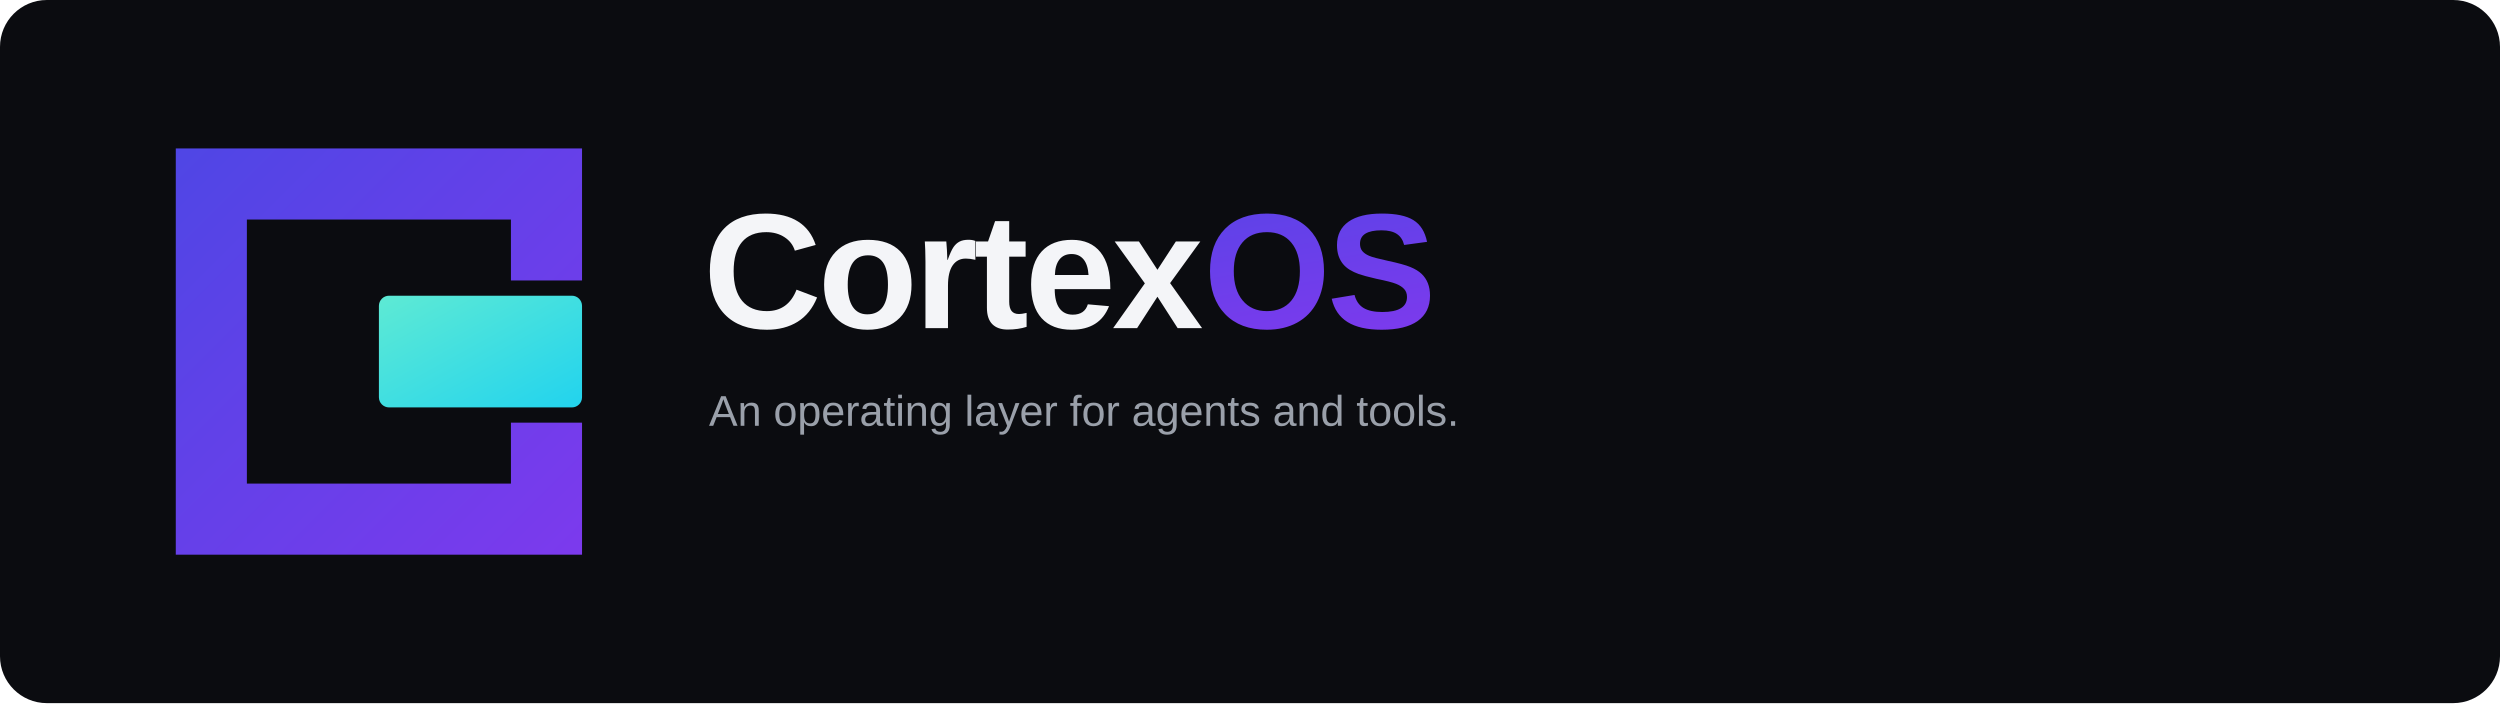
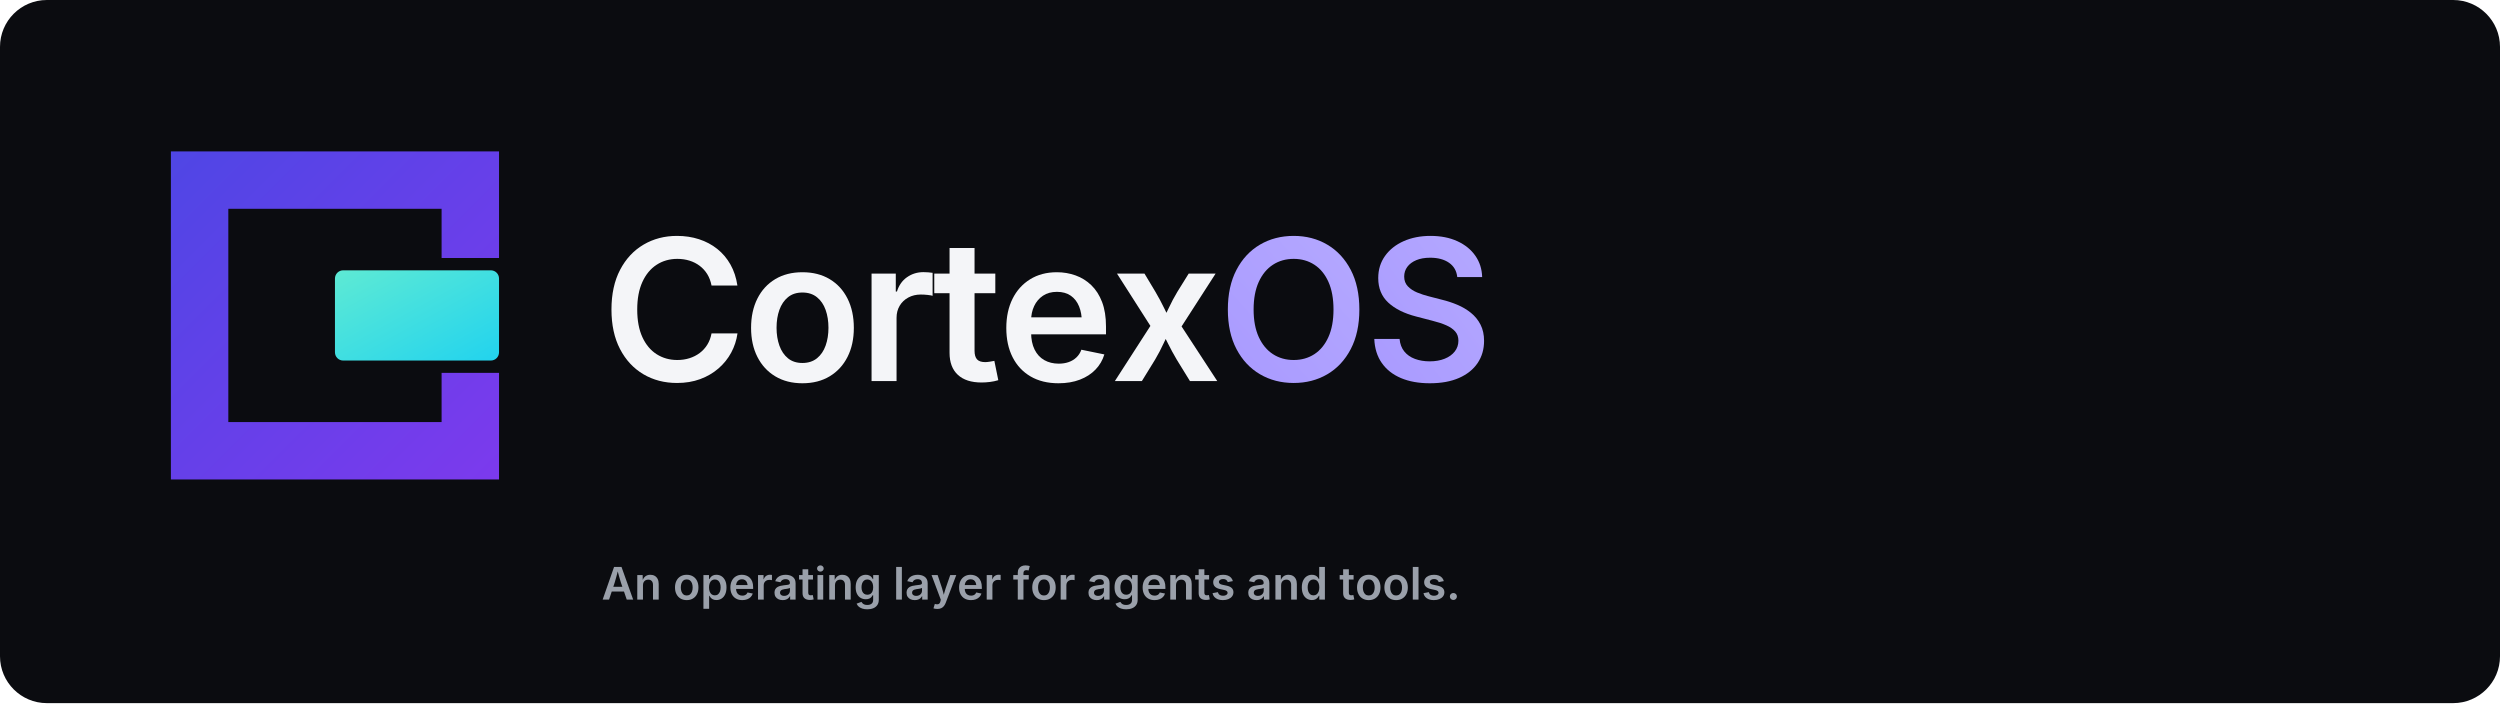
- <svg xmlns="http://www.w3.org/2000/svg" viewBox="0 0 1280 360" width="1280" height="360" role="img" aria-labelledby="title">
+ <svg xmlns="http://www.w3.org/2000/svg" viewBox="0 0 1280 360" width="1280" height="360" role="img" aria-labelledby="hero-title hero-desc">
  <defs>
-     <linearGradient id="frame" x1="0" y1="0" x2="1" y2="1">
-       <stop offset="0" stop-color="#4F46E5" />
-       <stop offset="1" stop-color="#7C3AED" />
-     </linearGradient>
-     <linearGradient id="breakout" x1="0" y1="0" x2="1" y2="1">
-       <stop offset="0" stop-color="#5EEAD4" />
-       <stop offset="1" stop-color="#22D3EE" />
-     </linearGradient>
+     <clipPath id="hero-clip">
+       <rect width="1280" height="360" rx="24" />
+     </clipPath>
  </defs>
-   <rect width="1280" height="360" rx="24" fill="#0B0C10" />
-   <g transform="translate(64,50) scale(1.3)">
-     <path fill-rule="evenodd" fill="url(#frame)" d="M20 20 H180 V72 H152 V48 H48 V152 H152 V128 H180 V180 H20 Z" />
-     <rect x="100" y="78" width="80" height="44" rx="4" fill="url(#breakout)" />
+   <g clip-path="url(#hero-clip)">
+     <rect width="1280" height="360" fill="#0B0C10" />
+     <g transform="translate(56 46) scale(1.05)">
+       <defs>
+         <linearGradient id="lockup-dark-wordmark" x1="0" y1="0" x2="1" y2="1">
+           <stop offset="0" stop-color="#A99AFF" />
+           <stop offset="1" stop-color="#B4A8FF" />
+         </linearGradient>
+       </defs>
+       <g transform="translate(10 10)">
+         <defs>
+           <linearGradient id="lockup-dark-frame" x1="0" y1="0" x2="1" y2="1">
+             <stop offset="0" stop-color="#4F46E5" />
+             <stop offset="1" stop-color="#7C3AED" />
+           </linearGradient>
+           <linearGradient id="lockup-dark-breakout" x1="0" y1="0" x2="1" y2="1">
+             <stop offset="0" stop-color="#5EEAD4" />
+             <stop offset="1" stop-color="#22D3EE" />
+           </linearGradient>
+         </defs>
+         <path fill-rule="evenodd" fill="url(#lockup-dark-frame)" d="M20 20 H180 V72 H152 V48 H48 V152 H152 V128 H180 V180 H20 Z" />
+         <rect x="100" y="78" width="80" height="44" rx="4" fill="url(#lockup-dark-breakout)" />
+       </g>
+       <path d="M785 -20Q589 -20 435.0 71.0Q281 162 192.0 333.0Q103 504 103 744Q103 985 192.5 1156.5Q282 1328 436.5 1419.0Q591 1510 785 1510Q907 1510 1013.5 1475.5Q1120 1441 1203.5 1374.5Q1287 1308 1341.0 1212.0Q1395 1116 1413 994H1144Q1131 1061 1099.5 1112.0Q1068 1163 1021.0 1198.5Q974 1234 915.0 1252.5Q856 1271 789 1271Q667 1271 572.5 1209.5Q478 1148 424.5 1030.5Q371 913 371 744Q371 573 425.0 456.0Q479 339 573.5 279.0Q668 219 788 219Q855 219 914.0 237.5Q973 256 1020.5 291.5Q1068 327 1100.0 378.5Q1132 430 1144 496H1414Q1399 389 1348.5 295.5Q1298 202 1216.0 131.0Q1134 60 1025.5 20.0Q917 -20 785 -20Z" fill="#F4F5F8" transform="translate(240 142) scale(0.046875 -0.046875)" />
+       <path d="M623 -23Q460 -23 340.0 49.5Q220 122 154.5 251.5Q89 381 89 553Q89 727 154.5 857.5Q220 988 340.0 1060.0Q460 1132 623 1132Q787 1132 907.0 1060.0Q1027 988 1092.5 857.5Q1158 727 1158 553Q1158 381 1092.5 251.5Q1027 122 907.0 49.5Q787 -23 623 -23ZM623 188Q714 188 774.5 237.0Q835 286 864.5 369.0Q894 452 894 554Q894 657 864.5 740.0Q835 823 774.5 872.0Q714 921 623 921Q532 921 472.5 872.0Q413 823 383.5 740.5Q354 658 354 554Q354 452 383.5 369.0Q413 286 472.5 237.0Q532 188 623 188Z" fill="#F4F5F8" transform="translate(308.7344 142) scale(0.046875 -0.046875)" />
+       <path d="M138 0V1118H390V931H402Q432 1028 507.0 1080.5Q582 1133 678 1133Q700 1133 727.0 1131.0Q754 1129 773 1126V887Q757 892 721.0 896.0Q685 900 650 900Q578 900 520.5 869.0Q463 838 430.5 783.5Q398 729 398 658V0Z" fill="#F4F5F8" transform="translate(365.1875 142) scale(0.046875 -0.046875)" />
+       <path d="M655 1118V914H20V1118ZM179 1384H439V315Q439 254 465.0 225.5Q491 197 550 197Q568 197 597.5 201.5Q627 206 645 210L686 9Q643 -4 598.0 -9.5Q553 -15 512 -15Q351 -15 265.0 65.0Q179 145 179 293Z" fill="#F4F5F8" transform="translate(401.2969 142) scale(0.046875 -0.046875)" />
+       <path d="M632 -23Q463 -23 341.5 48.0Q220 119 154.5 248.0Q89 377 89 552Q89 725 153.5 855.0Q218 985 336.5 1058.5Q455 1132 615 1132Q717 1132 809.5 1099.0Q902 1066 973.5 997.0Q1045 928 1085.5 821.5Q1126 715 1126 568V486H212V663H997L875 611Q875 705 846.0 776.5Q817 848 759.5 888.0Q702 928 616 928Q530 928 470.0 887.5Q410 847 378.5 779.5Q347 712 347 629V507Q347 401 383.0 328.0Q419 255 484.0 218.0Q549 181 635 181Q692 181 738.5 197.5Q785 214 819.0 246.5Q853 279 870 326L1109 277Q1082 187 1017.0 119.5Q952 52 854.5 14.5Q757 -23 632 -23Z" fill="#F4F5F8" transform="translate(433.1875 142) scale(0.046875 -0.046875)" />
+       <path d="M50 0 485 675 484 473 72 1118H358L472 928Q522 843 561.0 762.0Q600 681 640 605H532Q574 680 611.5 761.5Q649 843 700 928L818 1118H1098L680 469V666L1115 0H831L693 224Q643 309 603.5 389.0Q564 469 524 542H632Q592 469 555.5 389.0Q519 309 469 224L331 0Z" fill="#F4F5F8" transform="translate(487.9531 142) scale(0.046875 -0.046875)" />
+       <path d="M788 -20Q592 -20 437.0 71.0Q282 162 192.5 333.0Q103 504 103 744Q103 985 192.5 1156.5Q282 1328 437.0 1419.0Q592 1510 788 1510Q983 1510 1137.5 1419.0Q1292 1328 1381.5 1156.5Q1471 985 1471 744Q1471 504 1381.5 332.5Q1292 161 1137.5 70.5Q983 -20 788 -20ZM788 219Q909 219 1002.5 279.5Q1096 340 1149.0 457.5Q1202 575 1202 744Q1202 915 1149.0 1032.5Q1096 1150 1002.5 1210.5Q909 1271 788 1271Q666 1271 572.0 1210.0Q478 1149 424.5 1031.5Q371 914 371 744Q371 575 424.5 458.0Q478 341 572.0 280.0Q666 219 788 219Z" fill="url(#lockup-dark-wordmark)" transform="translate(540.5625 142) scale(0.046875 -0.046875)" />
+       <path d="M673 -23Q500 -23 372.5 31.0Q245 85 173.0 188.0Q101 291 95 438H358Q365 360 407.0 308.0Q449 256 518.0 230.5Q587 205 671 205Q759 205 826.5 232.0Q894 259 932.0 307.5Q970 356 970 420Q970 478 936.5 516.0Q903 554 842.5 580.5Q782 607 701 627L532 671Q345 719 240.5 816.0Q136 913 136 1071Q136 1203 207.0 1302.0Q278 1401 401.0 1455.5Q524 1510 680 1510Q839 1510 959.0 1455.0Q1079 1400 1146.5 1303.0Q1214 1206 1217 1082H958Q948 1178 872.5 1230.5Q797 1283 676 1283Q592 1283 531.5 1257.5Q471 1232 438.5 1188.0Q406 1144 406 1087Q406 1025 444.5 985.0Q483 945 541.5 921.0Q600 897 660 882L799 846Q882 826 960.0 793.0Q1038 760 1100.5 709.5Q1163 659 1200.0 587.0Q1237 515 1237 418Q1237 287 1170.0 187.5Q1103 88 977.0 32.5Q851 -23 673 -23Z" fill="url(#lockup-dark-wordmark)" transform="translate(612.3438 142) scale(0.046875 -0.046875)" />
+     </g>
+     <path d="M50 0 570 1490H909L1441 0H1148L883 774Q844 894 802.0 1045.5Q760 1197 709 1390H765Q715 1195 674.5 1042.5Q634 890 598 774L342 0ZM353 369V584H1138V369Z" fill="#9AA0AA" transform="translate(308 307.0) scale(0.01123047 -0.01123047)" />
+     <path d="M398 655V0H138V1118H384L388 842H367Q414 987 505.0 1059.5Q596 1132 733 1132Q848 1132 934.0 1083.0Q1020 1034 1067.5 940.0Q1115 846 1115 711V0H855V671Q855 783 797.0 847.0Q739 911 637 911Q568 911 514.0 881.0Q460 851 429.0 793.5Q398 736 398 655Z" fill="#9AA0AA" transform="translate(324.7334 307.0) scale(0.01123047 -0.01123047)" />
+     <path d="M623 -23Q460 -23 340.0 49.5Q220 122 154.5 251.5Q89 381 89 553Q89 727 154.5 857.5Q220 988 340.0 1060.0Q460 1132 623 1132Q787 1132 907.0 1060.0Q1027 988 1092.5 857.5Q1158 727 1158 553Q1158 381 1092.5 251.5Q1027 122 907.0 49.5Q787 -23 623 -23ZM623 188Q714 188 774.5 237.0Q835 286 864.5 369.0Q894 452 894 554Q894 657 864.5 740.0Q835 823 774.5 872.0Q714 921 623 921Q532 921 472.5 872.0Q413 823 383.5 740.5Q354 658 354 554Q354 452 383.5 369.0Q413 286 472.5 237.0Q532 188 623 188Z" fill="#9AA0AA" transform="translate(344.6001 307.0) scale(0.01123047 -0.01123047)" />
+     <path d="M138 -418V1118H392V933H409Q429 973 466.0 1019.0Q503 1065 566.5 1098.5Q630 1132 729 1132Q859 1132 963.0 1066.0Q1067 1000 1128.5 871.5Q1190 743 1190 557Q1190 373 1130.0 244.0Q1070 115 965.5 47.5Q861 -20 728 -20Q633 -20 569.0 12.5Q505 45 467.0 91.0Q429 137 409 177H398V-418ZM658 194Q745 194 804.0 241.5Q863 289 893.0 371.5Q923 454 923 558Q923 662 893.5 743.5Q864 825 805.0 871.5Q746 918 658 918Q572 918 513.0 873.0Q454 828 423.5 747.5Q393 667 393 558Q393 449 423.5 367.0Q454 285 513.5 239.5Q573 194 658 194Z" fill="#9AA0AA" transform="translate(358.6045 307.0) scale(0.01123047 -0.01123047)" />
+     <path d="M632 -23Q463 -23 341.5 48.0Q220 119 154.5 248.0Q89 377 89 552Q89 725 153.5 855.0Q218 985 336.5 1058.5Q455 1132 615 1132Q717 1132 809.5 1099.0Q902 1066 973.5 997.0Q1045 928 1085.5 821.5Q1126 715 1126 568V486H212V663H997L875 611Q875 705 846.0 776.5Q817 848 759.5 888.0Q702 928 616 928Q530 928 470.0 887.5Q410 847 378.5 779.5Q347 712 347 629V507Q347 401 383.0 328.0Q419 255 484.0 218.0Q549 181 635 181Q692 181 738.5 197.5Q785 214 819.0 246.5Q853 279 870 326L1109 277Q1082 187 1017.0 119.5Q952 52 854.5 14.5Q757 -23 632 -23Z" fill="#9AA0AA" transform="translate(372.957 307.0) scale(0.01123047 -0.01123047)" />
+     <path d="M138 0V1118H390V931H402Q432 1028 507.0 1080.5Q582 1133 678 1133Q700 1133 727.0 1131.0Q754 1129 773 1126V887Q757 892 721.0 896.0Q685 900 650 900Q578 900 520.5 869.0Q463 838 430.5 783.5Q398 729 398 658V0Z" fill="#9AA0AA" transform="translate(386.5571 307.0) scale(0.01123047 -0.01123047)" />
+     <path d="M450 -23Q344 -23 259.0 15.5Q174 54 125.0 129.0Q76 204 76 314Q76 409 111.5 471.0Q147 533 207.5 570.0Q268 607 344.0 626.0Q420 645 502 653Q599 664 660.0 672.0Q721 680 749.5 698.0Q778 716 778 754V759Q778 814 756.0 852.5Q734 891 690.5 911.5Q647 932 583 932Q518 932 470.5 912.0Q423 892 393.0 860.0Q363 828 349 791L108 840Q141 939 210.0 1003.5Q279 1068 374.5 1100.0Q470 1132 582 1132Q661 1132 741.5 1113.5Q822 1095 889.0 1051.0Q956 1007 997.0 933.0Q1038 859 1038 747V0H789V154H779Q754 107 710.5 66.5Q667 26 602.5 1.5Q538 -23 450 -23ZM517 170Q598 170 656.5 202.0Q715 234 747.5 286.5Q780 339 780 401V533Q767 523 736.5 514.0Q706 505 668.5 498.0Q631 491 594.5 486.0Q558 481 533 478Q475 470 428.0 452.0Q381 434 354.5 401.5Q328 369 328 317Q328 269 352.5 236.5Q377 204 419.5 187.0Q462 170 517 170Z" fill="#9AA0AA" transform="translate(395.6875 307.0) scale(0.01123047 -0.01123047)" />
+     <path d="M655 1118V914H20V1118ZM179 1384H439V315Q439 254 465.0 225.5Q491 197 550 197Q568 197 597.5 201.5Q627 206 645 210L686 9Q643 -4 598.0 -9.5Q553 -15 512 -15Q351 -15 265.0 65.0Q179 145 179 293Z" fill="#9AA0AA" transform="translate(408.8945 307.0) scale(0.01123047 -0.01123047)" />
+     <path d="M138 0V1118H398V0ZM268 1276Q206 1276 161.5 1318.0Q117 1360 117 1418Q117 1478 161.5 1519.5Q206 1561 268 1561Q331 1561 375.5 1519.5Q420 1478 420 1419Q420 1360 375.5 1318.0Q331 1276 268 1276Z" fill="#9AA0AA" transform="translate(417.0142 307.0) scale(0.01123047 -0.01123047)" />
+     <path d="M398 655V0H138V1118H384L388 842H367Q414 987 505.0 1059.5Q596 1132 733 1132Q848 1132 934.0 1083.0Q1020 1034 1067.5 940.0Q1115 846 1115 711V0H855V671Q855 783 797.0 847.0Q739 911 637 911Q568 911 514.0 881.0Q460 851 429.0 793.5Q398 736 398 655Z" fill="#9AA0AA" transform="translate(423.0337 307.0) scale(0.01123047 -0.01123047)" />
+     <path d="M620 -442Q486 -442 386.5 -408.0Q287 -374 223.5 -315.5Q160 -257 132 -183L352 -104Q370 -135 401.5 -168.0Q433 -201 485.5 -222.5Q538 -244 619 -244Q740 -244 813.0 -187.5Q886 -131 886 -11V200H864Q845 160 808.0 117.5Q771 75 708.5 46.0Q646 17 549 17Q421 17 316.5 77.5Q212 138 150.5 259.0Q89 380 89 562Q89 746 151.0 873.0Q213 1000 317.5 1066.0Q422 1132 551 1132Q650 1132 714.0 1099.0Q778 1066 816.0 1019.5Q854 973 874 933H888V1118H1143V-3Q1143 -152 1075.0 -249.5Q1007 -347 889.0 -394.5Q771 -442 620 -442ZM622 222Q707 222 766.0 262.5Q825 303 856.0 380.0Q887 457 887 564Q887 670 856.5 749.5Q826 829 767.0 873.5Q708 918 622 918Q534 918 474.5 871.5Q415 825 385.0 745.5Q355 666 355 564Q355 461 385.5 384.0Q416 307 475.5 264.5Q535 222 622 222Z" fill="#9AA0AA" transform="translate(437.1055 307.0) scale(0.01123047 -0.01123047)" />
+     <path d="M398 1490V0H138V1490Z" fill="#9AA0AA" transform="translate(457.2866 307.0) scale(0.01123047 -0.01123047)" />
+     <path d="M450 -23Q344 -23 259.0 15.5Q174 54 125.0 129.0Q76 204 76 314Q76 409 111.5 471.0Q147 533 207.5 570.0Q268 607 344.0 626.0Q420 645 502 653Q599 664 660.0 672.0Q721 680 749.5 698.0Q778 716 778 754V759Q778 814 756.0 852.5Q734 891 690.5 911.5Q647 932 583 932Q518 932 470.5 912.0Q423 892 393.0 860.0Q363 828 349 791L108 840Q141 939 210.0 1003.5Q279 1068 374.5 1100.0Q470 1132 582 1132Q661 1132 741.5 1113.5Q822 1095 889.0 1051.0Q956 1007 997.0 933.0Q1038 859 1038 747V0H789V154H779Q754 107 710.5 66.5Q667 26 602.5 1.5Q538 -23 450 -23ZM517 170Q598 170 656.5 202.0Q715 234 747.5 286.5Q780 339 780 401V533Q767 523 736.5 514.0Q706 505 668.5 498.0Q631 491 594.5 486.0Q558 481 533 478Q475 470 428.0 452.0Q381 434 354.5 401.5Q328 369 328 317Q328 269 352.5 236.5Q377 204 419.5 187.0Q462 170 517 170Z" fill="#9AA0AA" transform="translate(463.3062 307.0) scale(0.01123047 -0.01123047)" />
+     <path d="M127 -399 188 -196 219 -204Q278 -219 324.0 -212.5Q370 -206 401.0 -172.5Q432 -139 445 -75L461 -4L39 1118H317L521 510Q557 402 580.0 295.0Q603 188 631 76H563Q590 188 617.0 295.5Q644 403 680 510L891 1118H1166L686 -144Q652 -233 601.0 -296.5Q550 -360 476.0 -393.0Q402 -426 301 -426Q246 -426 199.5 -418.0Q153 -410 127 -399Z" fill="#9AA0AA" transform="translate(476.5132 307.0) scale(0.01123047 -0.01123047)" />
+     <path d="M632 -23Q463 -23 341.5 48.0Q220 119 154.5 248.0Q89 377 89 552Q89 725 153.5 855.0Q218 985 336.5 1058.5Q455 1132 615 1132Q717 1132 809.5 1099.0Q902 1066 973.5 997.0Q1045 928 1085.5 821.5Q1126 715 1126 568V486H212V663H997L875 611Q875 705 846.0 776.5Q817 848 759.5 888.0Q702 928 616 928Q530 928 470.0 887.5Q410 847 378.5 779.5Q347 712 347 629V507Q347 401 383.0 328.0Q419 255 484.0 218.0Q549 181 635 181Q692 181 738.5 197.5Q785 214 819.0 246.5Q853 279 870 326L1109 277Q1082 187 1017.0 119.5Q952 52 854.5 14.5Q757 -23 632 -23Z" fill="#9AA0AA" transform="translate(490.0459 307.0) scale(0.01123047 -0.01123047)" />
+     <path d="M138 0V1118H390V931H402Q432 1028 507.0 1080.5Q582 1133 678 1133Q700 1133 727.0 1131.0Q754 1129 773 1126V887Q757 892 721.0 896.0Q685 900 650 900Q578 900 520.5 869.0Q463 838 430.5 783.5Q398 729 398 658V0Z" fill="#9AA0AA" transform="translate(503.646 307.0) scale(0.01123047 -0.01123047)" />
+     <path d="M726 1118V914H20V1118ZM225 0V1225Q225 1337 271.5 1411.0Q318 1485 397.5 1522.5Q477 1560 572 1560Q641 1560 694.0 1549.0Q747 1538 772 1529L719 1327Q702 1332 677.5 1337.5Q653 1343 620 1343Q547 1343 515.5 1307.0Q484 1271 484 1205V0Z" fill="#9AA0AA" transform="translate(518.5713 307.0) scale(0.01123047 -0.01123047)" />
+     <path d="M623 -23Q460 -23 340.0 49.5Q220 122 154.5 251.5Q89 381 89 553Q89 727 154.5 857.5Q220 988 340.0 1060.0Q460 1132 623 1132Q787 1132 907.0 1060.0Q1027 988 1092.5 857.5Q1158 727 1158 553Q1158 381 1092.5 251.5Q1027 122 907.0 49.5Q787 -23 623 -23ZM623 188Q714 188 774.5 237.0Q835 286 864.5 369.0Q894 452 894 554Q894 657 864.5 740.0Q835 823 774.5 872.0Q714 921 623 921Q532 921 472.5 872.0Q413 823 383.5 740.5Q354 658 354 554Q354 452 383.5 369.0Q413 286 472.5 237.0Q532 188 623 188Z" fill="#9AA0AA" transform="translate(527.5107 307.0) scale(0.01123047 -0.01123047)" />
+     <path d="M138 0V1118H390V931H402Q432 1028 507.0 1080.5Q582 1133 678 1133Q700 1133 727.0 1131.0Q754 1129 773 1126V887Q757 892 721.0 896.0Q685 900 650 900Q578 900 520.5 869.0Q463 838 430.5 783.5Q398 729 398 658V0Z" fill="#9AA0AA" transform="translate(541.5151 307.0) scale(0.01123047 -0.01123047)" />
+     <path d="M450 -23Q344 -23 259.0 15.5Q174 54 125.0 129.0Q76 204 76 314Q76 409 111.5 471.0Q147 533 207.5 570.0Q268 607 344.0 626.0Q420 645 502 653Q599 664 660.0 672.0Q721 680 749.5 698.0Q778 716 778 754V759Q778 814 756.0 852.5Q734 891 690.5 911.5Q647 932 583 932Q518 932 470.5 912.0Q423 892 393.0 860.0Q363 828 349 791L108 840Q141 939 210.0 1003.5Q279 1068 374.5 1100.0Q470 1132 582 1132Q661 1132 741.5 1113.5Q822 1095 889.0 1051.0Q956 1007 997.0 933.0Q1038 859 1038 747V0H789V154H779Q754 107 710.5 66.5Q667 26 602.5 1.5Q538 -23 450 -23ZM517 170Q598 170 656.5 202.0Q715 234 747.5 286.5Q780 339 780 401V533Q767 523 736.5 514.0Q706 505 668.5 498.0Q631 491 594.5 486.0Q558 481 533 478Q475 470 428.0 452.0Q381 434 354.5 401.5Q328 369 328 317Q328 269 352.5 236.5Q377 204 419.5 187.0Q462 170 517 170Z" fill="#9AA0AA" transform="translate(556.4404 307.0) scale(0.01123047 -0.01123047)" />
+     <path d="M620 -442Q486 -442 386.5 -408.0Q287 -374 223.5 -315.5Q160 -257 132 -183L352 -104Q370 -135 401.5 -168.0Q433 -201 485.5 -222.5Q538 -244 619 -244Q740 -244 813.0 -187.5Q886 -131 886 -11V200H864Q845 160 808.0 117.5Q771 75 708.5 46.0Q646 17 549 17Q421 17 316.5 77.5Q212 138 150.5 259.0Q89 380 89 562Q89 746 151.0 873.0Q213 1000 317.5 1066.0Q422 1132 551 1132Q650 1132 714.0 1099.0Q778 1066 816.0 1019.5Q854 973 874 933H888V1118H1143V-3Q1143 -152 1075.0 -249.5Q1007 -347 889.0 -394.5Q771 -442 620 -442ZM622 222Q707 222 766.0 262.5Q825 303 856.0 380.0Q887 457 887 564Q887 670 856.5 749.5Q826 829 767.0 873.5Q708 918 622 918Q534 918 474.5 871.5Q415 825 385.0 745.5Q355 666 355 564Q355 461 385.5 384.0Q416 307 475.5 264.5Q535 222 622 222Z" fill="#9AA0AA" transform="translate(569.6475 307.0) scale(0.01123047 -0.01123047)" />
+     <path d="M632 -23Q463 -23 341.5 48.0Q220 119 154.5 248.0Q89 377 89 552Q89 725 153.5 855.0Q218 985 336.5 1058.5Q455 1132 615 1132Q717 1132 809.5 1099.0Q902 1066 973.5 997.0Q1045 928 1085.5 821.5Q1126 715 1126 568V486H212V663H997L875 611Q875 705 846.0 776.5Q817 848 759.5 888.0Q702 928 616 928Q530 928 470.0 887.5Q410 847 378.5 779.5Q347 712 347 629V507Q347 401 383.0 328.0Q419 255 484.0 218.0Q549 181 635 181Q692 181 738.5 197.5Q785 214 819.0 246.5Q853 279 870 326L1109 277Q1082 187 1017.0 119.5Q952 52 854.5 14.5Q757 -23 632 -23Z" fill="#9AA0AA" transform="translate(584.0337 307.0) scale(0.01123047 -0.01123047)" />
+     <path d="M398 655V0H138V1118H384L388 842H367Q414 987 505.0 1059.5Q596 1132 733 1132Q848 1132 934.0 1083.0Q1020 1034 1067.5 940.0Q1115 846 1115 711V0H855V671Q855 783 797.0 847.0Q739 911 637 911Q568 911 514.0 881.0Q460 851 429.0 793.5Q398 736 398 655Z" fill="#9AA0AA" transform="translate(597.6338 307.0) scale(0.01123047 -0.01123047)" />
+     <path d="M655 1118V914H20V1118ZM179 1384H439V315Q439 254 465.0 225.5Q491 197 550 197Q568 197 597.5 201.5Q627 206 645 210L686 9Q643 -4 598.0 -9.5Q553 -15 512 -15Q351 -15 265.0 65.0Q179 145 179 293Z" fill="#9AA0AA" transform="translate(611.7056 307.0) scale(0.01123047 -0.01123047)" />
+     <path d="M561 -23Q432 -23 333.0 14.0Q234 51 170.5 122.0Q107 193 88 294L331 340Q354 257 412.5 216.5Q471 176 566 176Q662 176 718.5 214.5Q775 253 775 310Q775 358 738.0 389.5Q701 421 624 438L433 479Q275 513 197.0 591.0Q119 669 119 792Q119 896 176.0 972.0Q233 1048 334.5 1090.0Q436 1132 570 1132Q697 1132 788.5 1096.0Q880 1060 936.5 995.5Q993 931 1015 844L783 798Q764 857 714.0 897.5Q664 938 573 938Q490 938 434.5 901.5Q379 865 379 808Q379 759 416.0 727.0Q453 695 538 677L728 637Q887 603 964.0 528.0Q1041 453 1041 335Q1041 229 980.0 148.5Q919 68 810.5 22.5Q702 -23 561 -23Z" fill="#9AA0AA" transform="translate(619.8252 307.0) scale(0.01123047 -0.01123047)" />
+     <path d="M450 -23Q344 -23 259.0 15.5Q174 54 125.0 129.0Q76 204 76 314Q76 409 111.5 471.0Q147 533 207.5 570.0Q268 607 344.0 626.0Q420 645 502 653Q599 664 660.0 672.0Q721 680 749.5 698.0Q778 716 778 754V759Q778 814 756.0 852.5Q734 891 690.5 911.5Q647 932 583 932Q518 932 470.5 912.0Q423 892 393.0 860.0Q363 828 349 791L108 840Q141 939 210.0 1003.5Q279 1068 374.5 1100.0Q470 1132 582 1132Q661 1132 741.5 1113.5Q822 1095 889.0 1051.0Q956 1007 997.0 933.0Q1038 859 1038 747V0H789V154H779Q754 107 710.5 66.5Q667 26 602.5 1.5Q538 -23 450 -23ZM517 170Q598 170 656.5 202.0Q715 234 747.5 286.5Q780 339 780 401V533Q767 523 736.5 514.0Q706 505 668.5 498.0Q631 491 594.5 486.0Q558 481 533 478Q475 470 428.0 452.0Q381 434 354.5 401.5Q328 369 328 317Q328 269 352.5 236.5Q377 204 419.5 187.0Q462 170 517 170Z" fill="#9AA0AA" transform="translate(638.2544 307.0) scale(0.01123047 -0.01123047)" />
+     <path d="M398 655V0H138V1118H384L388 842H367Q414 987 505.0 1059.5Q596 1132 733 1132Q848 1132 934.0 1083.0Q1020 1034 1067.5 940.0Q1115 846 1115 711V0H855V671Q855 783 797.0 847.0Q739 911 637 911Q568 911 514.0 881.0Q460 851 429.0 793.5Q398 736 398 655Z" fill="#9AA0AA" transform="translate(651.4614 307.0) scale(0.01123047 -0.01123047)" />
+     <path d="M550 -20Q418 -20 313.5 47.5Q209 115 149.0 244.0Q89 373 89 557Q89 743 150.5 871.5Q212 1000 316.5 1066.0Q421 1132 549 1132Q649 1132 712.5 1098.5Q776 1065 813.5 1019.0Q851 973 870 933H881V1490H1141V0H886V177H870Q850 137 811.5 91.0Q773 45 710.0 12.5Q647 -20 550 -20ZM621 194Q706 194 765.0 239.5Q824 285 855.0 367.0Q886 449 886 558Q886 667 855.5 747.5Q825 828 765.5 873.0Q706 918 621 918Q533 918 474.0 871.5Q415 825 385.0 743.5Q355 662 355 558Q355 454 385.0 371.5Q415 289 474.5 241.5Q534 194 621 194Z" fill="#9AA0AA" transform="translate(665.5332 307.0) scale(0.01123047 -0.01123047)" />
+     <path d="M655 1118V914H20V1118ZM179 1384H439V315Q439 254 465.0 225.5Q491 197 550 197Q568 197 597.5 201.5Q627 206 645 210L686 9Q643 -4 598.0 -9.5Q553 -15 512 -15Q351 -15 265.0 65.0Q179 145 179 293Z" fill="#9AA0AA" transform="translate(685.6807 307.0) scale(0.01123047 -0.01123047)" />
+     <path d="M623 -23Q460 -23 340.0 49.5Q220 122 154.5 251.5Q89 381 89 553Q89 727 154.5 857.5Q220 988 340.0 1060.0Q460 1132 623 1132Q787 1132 907.0 1060.0Q1027 988 1092.5 857.5Q1158 727 1158 553Q1158 381 1092.5 251.5Q1027 122 907.0 49.5Q787 -23 623 -23ZM623 188Q714 188 774.5 237.0Q835 286 864.5 369.0Q894 452 894 554Q894 657 864.5 740.0Q835 823 774.5 872.0Q714 921 623 921Q532 921 472.5 872.0Q413 823 383.5 740.5Q354 658 354 554Q354 452 383.5 369.0Q413 286 472.5 237.0Q532 188 623 188Z" fill="#9AA0AA" transform="translate(693.8003 307.0) scale(0.01123047 -0.01123047)" />
+     <path d="M623 -23Q460 -23 340.0 49.5Q220 122 154.5 251.5Q89 381 89 553Q89 727 154.5 857.5Q220 988 340.0 1060.0Q460 1132 623 1132Q787 1132 907.0 1060.0Q1027 988 1092.5 857.5Q1158 727 1158 553Q1158 381 1092.5 251.5Q1027 122 907.0 49.5Q787 -23 623 -23ZM623 188Q714 188 774.5 237.0Q835 286 864.5 369.0Q894 452 894 554Q894 657 864.5 740.0Q835 823 774.5 872.0Q714 921 623 921Q532 921 472.5 872.0Q413 823 383.5 740.5Q354 658 354 554Q354 452 383.5 369.0Q413 286 472.5 237.0Q532 188 623 188Z" fill="#9AA0AA" transform="translate(707.8047 307.0) scale(0.01123047 -0.01123047)" />
+     <path d="M398 1490V0H138V1490Z" fill="#9AA0AA" transform="translate(721.8091 307.0) scale(0.01123047 -0.01123047)" />
+     <path d="M561 -23Q432 -23 333.0 14.0Q234 51 170.5 122.0Q107 193 88 294L331 340Q354 257 412.5 216.5Q471 176 566 176Q662 176 718.5 214.5Q775 253 775 310Q775 358 738.0 389.5Q701 421 624 438L433 479Q275 513 197.0 591.0Q119 669 119 792Q119 896 176.0 972.0Q233 1048 334.5 1090.0Q436 1132 570 1132Q697 1132 788.5 1096.0Q880 1060 936.5 995.5Q993 931 1015 844L783 798Q764 857 714.0 897.5Q664 938 573 938Q490 938 434.5 901.5Q379 865 379 808Q379 759 416.0 727.0Q453 695 538 677L728 637Q887 603 964.0 528.0Q1041 453 1041 335Q1041 229 980.0 148.5Q919 68 810.5 22.5Q702 -23 561 -23Z" fill="#9AA0AA" transform="translate(727.8286 307.0) scale(0.01123047 -0.01123047)" />
+     <path d="M326 -17Q259 -17 212.5 29.0Q166 75 166 143Q166 210 212.5 256.0Q259 302 326 302Q394 302 440.5 256.0Q487 210 487 143Q487 75 440.5 29.0Q394 -17 326 -17Z" fill="#9AA0AA" transform="translate(740.4629 307.0) scale(0.01123047 -0.01123047)" />
  </g>
-   <text x="360" y="168" fill="#F4F5F8" font-family="Avenir Next, Helvetica Neue, Arial, sans-serif" font-weight="600" font-size="84" letter-spacing="-2">Cortex<tspan fill="url(#frame)">OS</tspan>
-   </text>
-   <text x="363" y="218" fill="#9AA0AA" font-family="Avenir Next, Helvetica Neue, Arial, sans-serif" font-size="22">An operating layer for agents and tools.</text>
</svg>
